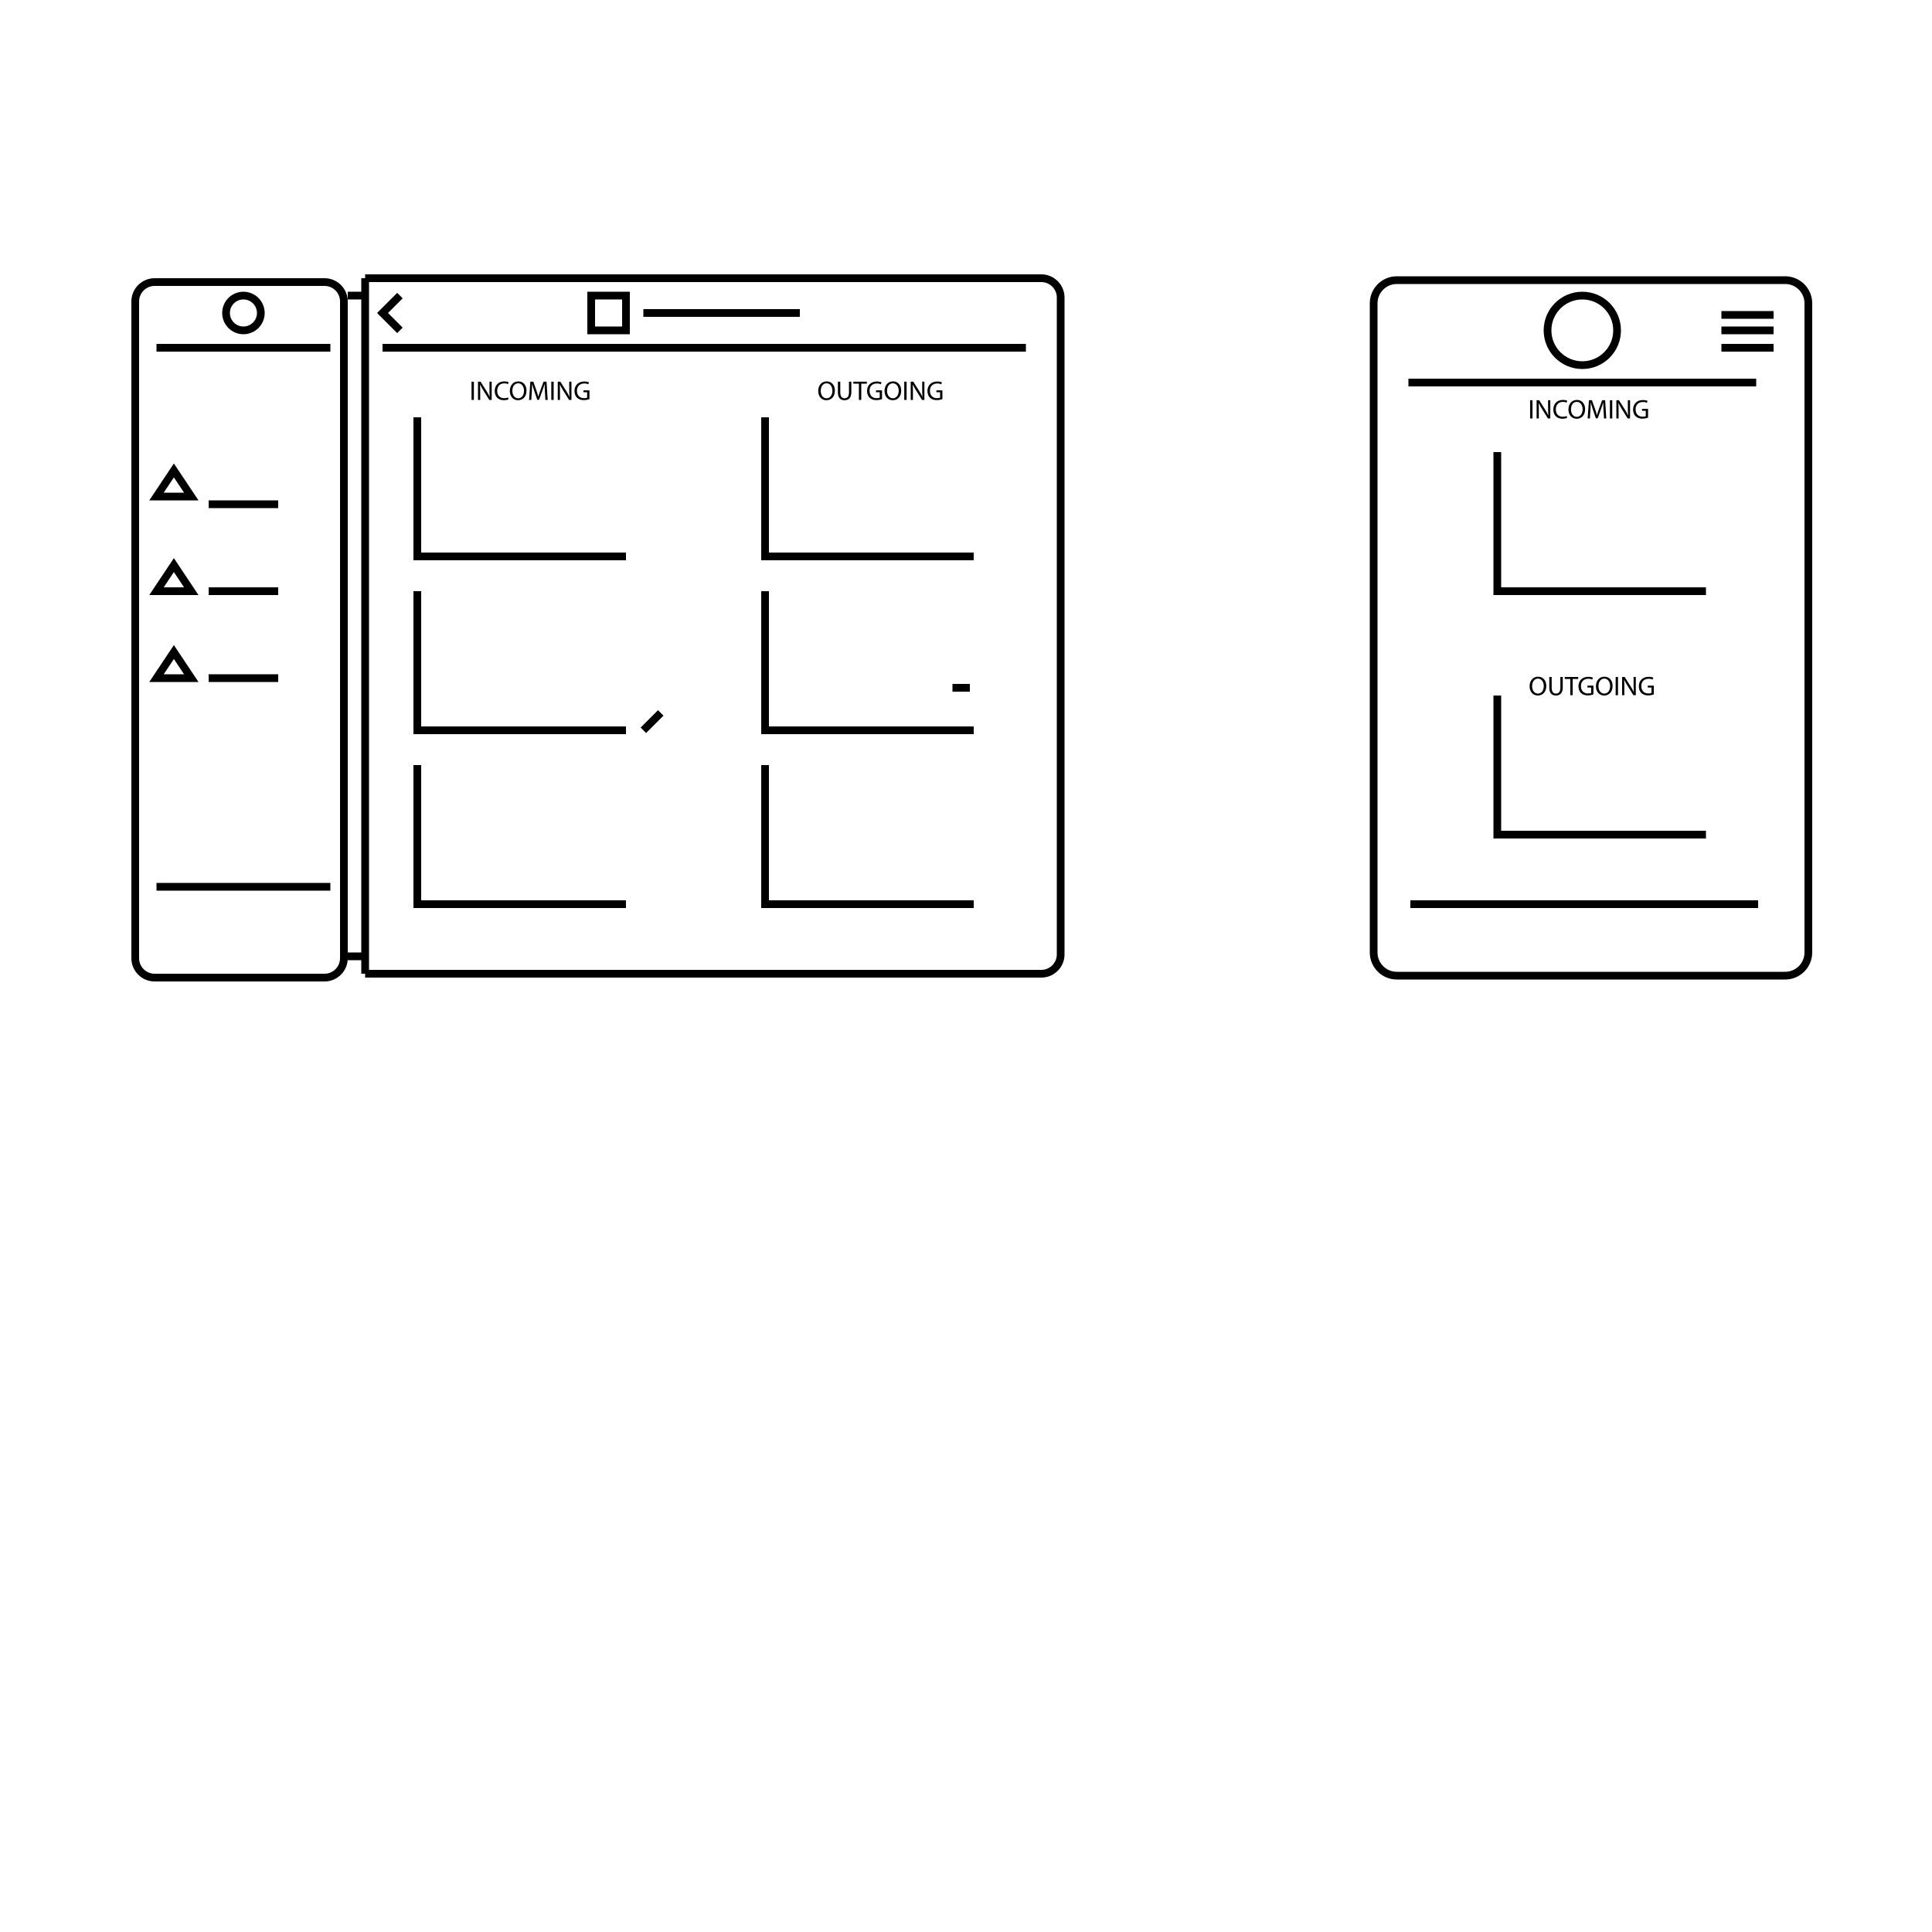
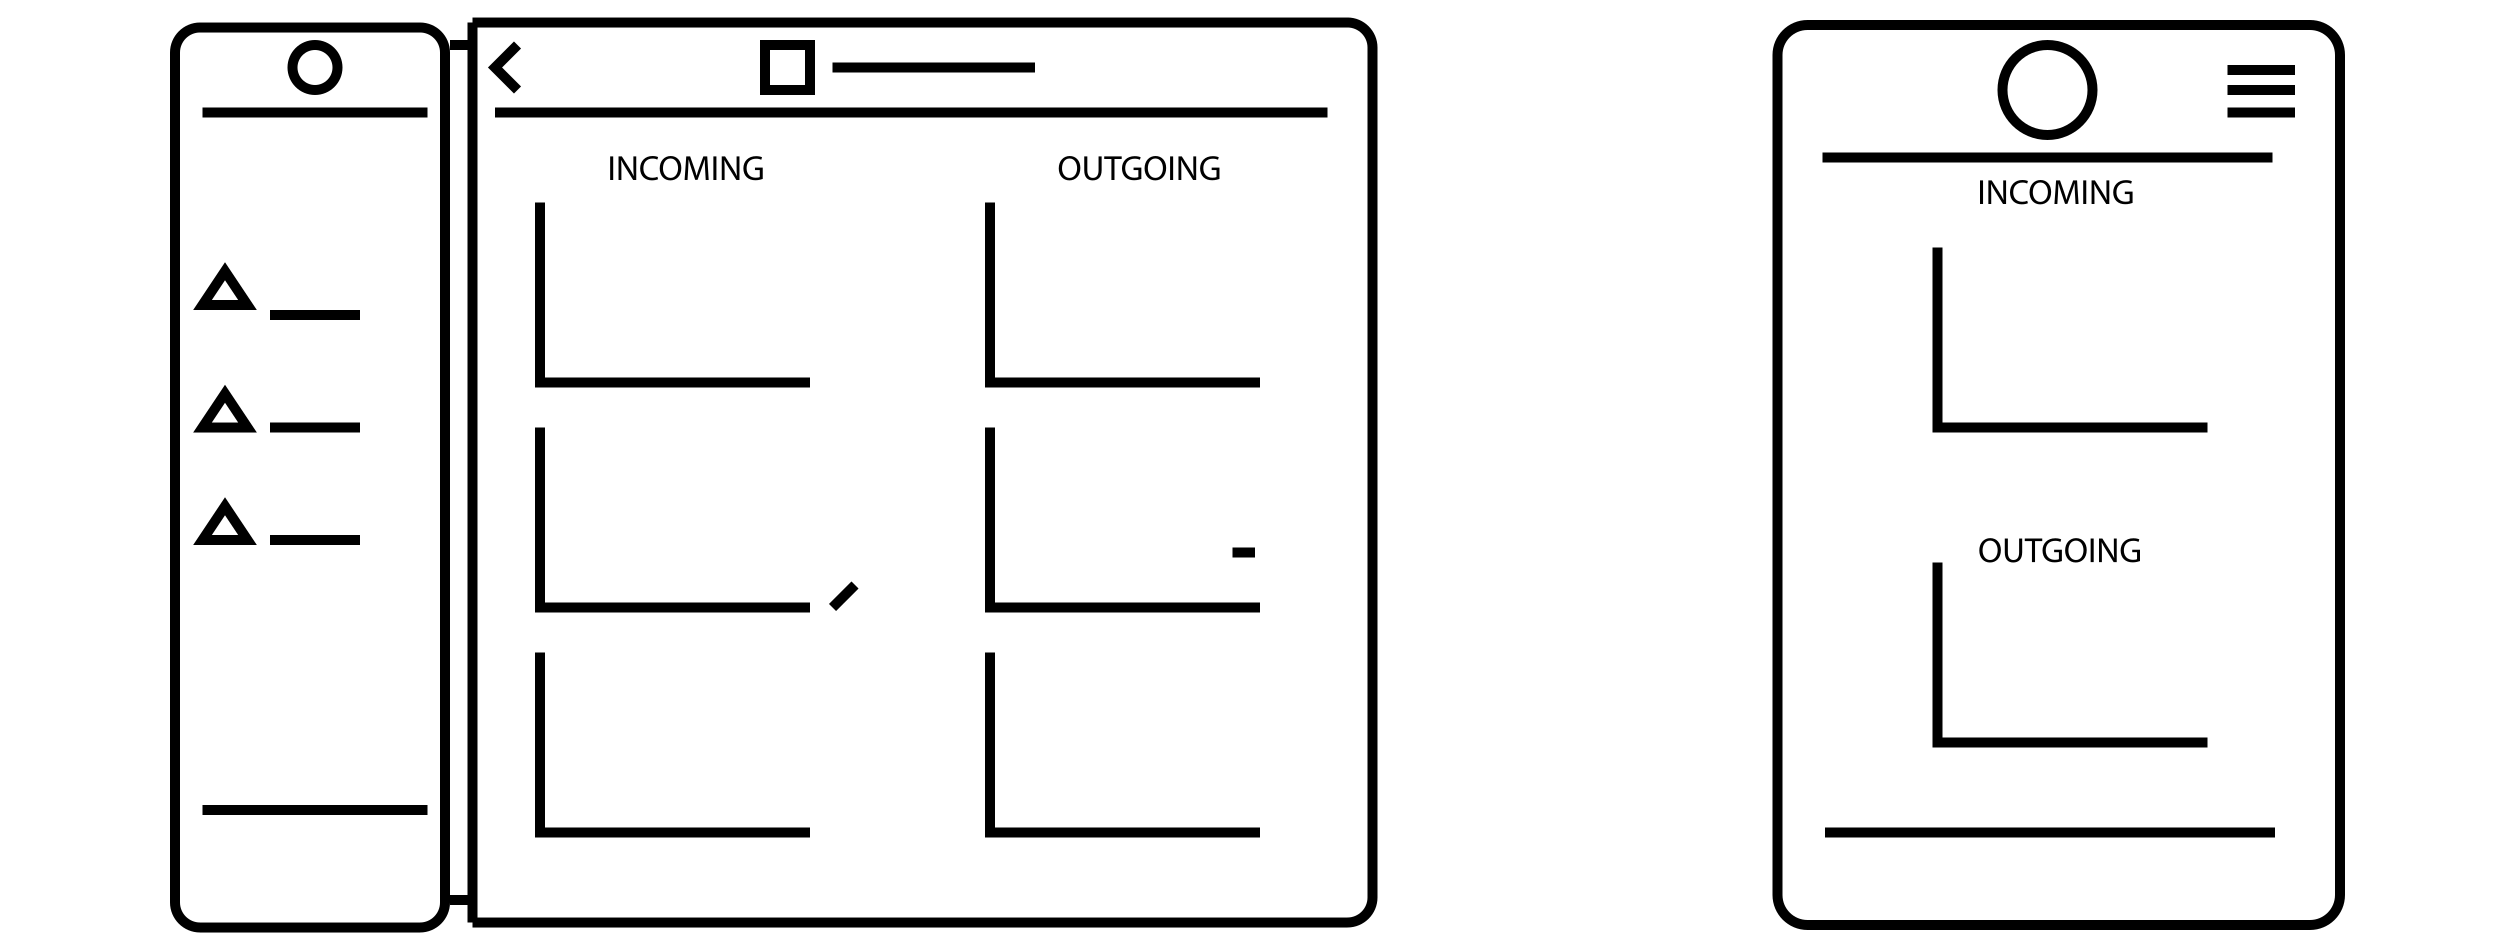
- <svg xmlns="http://www.w3.org/2000/svg" version="1.1" id="Layer_1" x="0px" y="0px" width="1000px" height="1000px" viewBox="0 0 1000 1000" style="enable-background:new 0 0 1000 1000;" xml:space="preserve">
+ <svg xmlns="http://www.w3.org/2000/svg" version="1.1" id="Layer_1" x="0px" y="0px" width="1000px" height="378px" viewBox="0 0 1000 378" style="enable-background:new 0 0 1000 378;" xml:space="preserve">
  <style type="text/css">

	.st0{fill:none;stroke:#000000;stroke-width:4;stroke-miterlimit:10;}
	.st1{stroke:#000000;stroke-width:4;stroke-miterlimit:10;}

</style>
  <g>
-     <path class="st0" d="M178,496c0,5.5-4.5,10-10,10H80c-5.5,0-10-4.5-10-10V156c0-5.5,4.5-10,10-10h88c5.5,0,10,4.5,10,10V496z" />
+     <path class="st0" d="M178,361c0,5.5-4.5,10-10,10H80c-5.5,0-10-4.5-10-10V21c0-5.5,4.5-10,10-10h88c5.5,0,10,4.5,10,10V361z" />
  </g>
-   <line class="st0" x1="189" y1="144" x2="189" y2="504" />
+   <line class="st0" x1="189" y1="9" x2="189" y2="369" />
  <g>
-     <path class="st0" d="M189,504h350c5.5,0,10-4.5,10-10V154c0-5.5-4.5-10-10-10H189" />
+     <path class="st0" d="M189,369h350c5.5,0,10-4.5,10-10V19c0-5.5-4.5-10-10-10H189" />
  </g>
-   <line class="st0" x1="198" y1="180" x2="531" y2="180" />
-   <polyline class="st0" points="207,171 198,162 207,153 " />
-   <rect x="306" y="153" class="st0" width="18" height="18" />
-   <line class="st0" x1="333" y1="162" x2="414" y2="162" />
-   <polyline class="st0" points="216,216 216,288 324,288 " />
-   <polyline class="st0" points="216,306 216,378 324,378 " />
-   <polyline class="st0" points="216,396 216,468 324,468 " />
-   <polyline class="st0" points="396,216 396,288 504,288 " />
-   <polyline class="st0" points="396,306 396,378 504,378 " />
-   <polyline class="st0" points="396,396 396,468 504,468 " />
-   <line class="st0" x1="333" y1="378" x2="342" y2="369" />
-   <line class="st0" x1="81" y1="180" x2="171" y2="180" />
-   <circle class="st0" cx="126" cy="162" r="9" />
-   <line class="st0" x1="81" y1="459" x2="171" y2="459" />
-   <line class="st0" x1="180" y1="153" x2="189" y2="153" />
-   <polygon class="st0" points="90,243.5 81,257 94.5,257 99,257 " />
-   <polygon class="st0" points="90,292.5 81,306 94.5,306 99,306 " />
-   <polygon class="st0" points="90,337.5 81,351 94.5,351 99,351 " />
-   <line class="st0" x1="108" y1="261" x2="144" y2="261" />
-   <line class="st0" x1="108" y1="306" x2="144" y2="306" />
-   <line class="st0" x1="108" y1="351" x2="144" y2="351" />
-   <line class="st0" x1="180" y1="495" x2="189" y2="495" />
+   <line class="st0" x1="198" y1="45" x2="531" y2="45" />
+   <polyline class="st0" points="207,36 198,27 207,18 " />
+   <rect x="306" y="18" class="st0" width="18" height="18" />
+   <line class="st0" x1="333" y1="27" x2="414" y2="27" />
+   <polyline class="st0" points="216,81 216,153 324,153 " />
+   <polyline class="st0" points="216,171 216,243 324,243 " />
+   <polyline class="st0" points="216,261 216,333 324,333 " />
+   <polyline class="st0" points="396,81 396,153 504,153 " />
+   <polyline class="st0" points="396,171 396,243 504,243 " />
+   <polyline class="st0" points="396,261 396,333 504,333 " />
+   <line class="st0" x1="333" y1="243" x2="342" y2="234" />
+   <line class="st0" x1="81" y1="45" x2="171" y2="45" />
+   <circle class="st0" cx="126" cy="27" r="9" />
+   <line class="st0" x1="81" y1="324" x2="171" y2="324" />
+   <line class="st0" x1="180" y1="18" x2="189" y2="18" />
+   <polygon class="st0" points="90,108.5 81,122 94.5,122 99,122 " />
+   <polygon class="st0" points="90,157.5 81,171 94.5,171 99,171 " />
+   <polygon class="st0" points="90,202.5 81,216 94.5,216 99,216 " />
+   <line class="st0" x1="108" y1="126" x2="144" y2="126" />
+   <line class="st0" x1="108" y1="171" x2="144" y2="171" />
+   <line class="st0" x1="108" y1="216" x2="144" y2="216" />
+   <line class="st0" x1="180" y1="360" x2="189" y2="360" />
  <g>
-     <path d="M245.283,197.559V207h-1.219v-9.441H245.283z" />
-     <path d="M247.411,207v-9.441h1.331l3.025,4.776c0.7,1.106,1.247,2.101,1.695,3.068l0.028-0.014c-0.112-1.261-0.14-2.409-0.14-3.88   v-3.95h1.148V207h-1.232l-2.998-4.791c-0.659-1.051-1.289-2.129-1.765-3.152l-0.042,0.014c0.07,1.19,0.098,2.325,0.098,3.894V207   H247.411z" />
-     <path d="M263.22,206.692c-0.448,0.224-1.345,0.448-2.493,0.448c-2.662,0-4.665-1.681-4.665-4.777c0-2.956,2.003-4.958,4.931-4.958   c1.176,0,1.919,0.252,2.241,0.42l-0.294,0.994c-0.462-0.224-1.121-0.392-1.905-0.392c-2.213,0-3.684,1.415-3.684,3.894   c0,2.312,1.331,3.796,3.628,3.796c0.742,0,1.499-0.154,1.989-0.393L263.22,206.692z" />
-     <path d="M272.517,202.182c0,3.25-1.975,4.973-4.384,4.973c-2.493,0-4.244-1.933-4.244-4.791c0-2.998,1.863-4.958,4.384-4.958   C270.85,197.405,272.517,199.38,272.517,202.182z M265.191,202.335c0,2.017,1.092,3.824,3.011,3.824   c1.933,0,3.026-1.779,3.026-3.922c0-1.877-0.98-3.838-3.012-3.838C266.199,198.399,265.191,200.262,265.191,202.335z" />
-     <path d="M282.051,202.854c-0.07-1.316-0.154-2.899-0.14-4.076h-0.042c-0.322,1.107-0.714,2.283-1.191,3.586l-1.667,4.581h-0.925   l-1.527-4.496c-0.448-1.331-0.826-2.55-1.092-3.67h-0.028c-0.028,1.177-0.098,2.76-0.182,4.174L275.005,207h-1.163l0.658-9.441   h1.555l1.611,4.566c0.392,1.163,0.714,2.199,0.952,3.18h0.042c0.238-0.953,0.575-1.989,0.995-3.18l1.681-4.566h1.555l0.588,9.441   h-1.191L282.051,202.854z" />
-     <path d="M286.569,197.559V207h-1.219v-9.441H286.569z" />
-     <path d="M288.696,207v-9.441h1.331l3.025,4.776c0.7,1.106,1.247,2.101,1.695,3.068l0.028-0.014c-0.112-1.261-0.14-2.409-0.14-3.88   v-3.95h1.148V207h-1.232l-2.998-4.791c-0.659-1.051-1.289-2.129-1.765-3.152l-0.042,0.014c0.07,1.19,0.098,2.325,0.098,3.894V207   H288.696z" />
-     <path d="M305.094,206.58c-0.546,0.196-1.625,0.519-2.899,0.519c-1.429,0-2.605-0.364-3.53-1.247   c-0.813-0.785-1.316-2.045-1.316-3.516c0.014-2.815,1.947-4.875,5.113-4.875c1.092,0,1.947,0.238,2.353,0.434l-0.294,0.995   c-0.504-0.224-1.135-0.406-2.087-0.406c-2.297,0-3.796,1.429-3.796,3.796c0,2.396,1.443,3.81,3.642,3.81   c0.798,0,1.345-0.112,1.625-0.252v-2.815h-1.919v-0.98h3.11V206.58z" />
+     <path d="M245.283,62.559V72h-1.219v-9.441H245.283z" />
+     <path d="M247.411,72v-9.441h1.331l3.025,4.776c0.7,1.106,1.247,2.101,1.695,3.068l0.028-0.014c-0.112-1.261-0.14-2.409-0.14-3.88   v-3.95h1.148V72h-1.232l-2.998-4.791c-0.659-1.051-1.289-2.129-1.765-3.152l-0.042,0.014c0.07,1.19,0.098,2.325,0.098,3.894V72   H247.411z" />
+     <path d="M263.22,71.691c-0.448,0.224-1.345,0.448-2.493,0.448c-2.662,0-4.665-1.681-4.665-4.777c0-2.956,2.003-4.958,4.931-4.958   c1.176,0,1.919,0.252,2.241,0.42l-0.294,0.994c-0.462-0.224-1.121-0.392-1.905-0.392c-2.213,0-3.684,1.415-3.684,3.894   c0,2.312,1.331,3.796,3.628,3.796c0.742,0,1.499-0.154,1.989-0.393L263.22,71.691z" />
+     <path d="M272.517,67.181c0,3.25-1.975,4.973-4.384,4.973c-2.493,0-4.244-1.933-4.244-4.791c0-2.998,1.863-4.958,4.384-4.958   C270.85,62.404,272.517,64.379,272.517,67.181z M265.191,67.335c0,2.017,1.092,3.824,3.011,3.824c1.933,0,3.026-1.779,3.026-3.922   c0-1.877-0.98-3.838-3.012-3.838C266.199,63.399,265.191,65.262,265.191,67.335z" />
+     <path d="M282.051,67.853c-0.07-1.316-0.154-2.899-0.14-4.076h-0.042c-0.322,1.107-0.714,2.283-1.191,3.586l-1.667,4.581h-0.925   l-1.527-4.496c-0.448-1.331-0.826-2.55-1.092-3.67h-0.028c-0.028,1.177-0.098,2.76-0.182,4.174L275.005,72h-1.163l0.658-9.441   h1.555l1.611,4.566c0.392,1.163,0.714,2.199,0.952,3.18h0.042c0.238-0.953,0.575-1.989,0.995-3.18l1.681-4.566h1.555L283.479,72   h-1.191L282.051,67.853z" />
+     <path d="M286.569,62.559V72h-1.219v-9.441H286.569z" />
+     <path d="M288.696,72v-9.441h1.331l3.025,4.776c0.7,1.106,1.247,2.101,1.695,3.068l0.028-0.014c-0.112-1.261-0.14-2.409-0.14-3.88   v-3.95h1.148V72h-1.232l-2.998-4.791c-0.659-1.051-1.289-2.129-1.765-3.152l-0.042,0.014c0.07,1.19,0.098,2.325,0.098,3.894V72   H288.696z" />
+     <path d="M305.094,71.579c-0.546,0.196-1.625,0.519-2.899,0.519c-1.429,0-2.605-0.364-3.53-1.247   c-0.813-0.785-1.316-2.045-1.316-3.516c0.014-2.815,1.947-4.875,5.113-4.875c1.092,0,1.947,0.238,2.353,0.434l-0.294,0.995   c-0.504-0.224-1.135-0.406-2.087-0.406c-2.297,0-3.796,1.429-3.796,3.796c0,2.396,1.443,3.81,3.642,3.81   c0.798,0,1.345-0.112,1.625-0.252v-2.815h-1.919v-0.98h3.11V71.579z" />
  </g>
-   <line class="st0" x1="493" y1="356" x2="502" y2="356" />
+   <line class="st0" x1="493" y1="221" x2="502" y2="221" />
  <g>
-     <path d="M432.133,202.182c0,3.25-1.975,4.973-4.384,4.973c-2.493,0-4.244-1.933-4.244-4.791c0-2.998,1.863-4.958,4.384-4.958   C430.466,197.405,432.133,199.38,432.133,202.182z M424.807,202.335c0,2.017,1.092,3.824,3.011,3.824   c1.933,0,3.026-1.779,3.026-3.922c0-1.877-0.98-3.838-3.012-3.838C425.815,198.399,424.807,200.262,424.807,202.335z" />
-     <path d="M434.929,197.559v5.589c0,2.115,0.938,3.012,2.199,3.012c1.401,0,2.297-0.925,2.297-3.012v-5.589h1.232v5.505   c0,2.899-1.527,4.09-3.572,4.09c-1.933,0-3.39-1.107-3.39-4.034v-5.561H434.929z" />
-     <path d="M444.561,198.596h-2.872v-1.037h6.99v1.037h-2.885V207h-1.233V198.596z" />
-     <path d="M456.534,206.58c-0.546,0.196-1.625,0.519-2.899,0.519c-1.429,0-2.605-0.364-3.53-1.247   c-0.813-0.785-1.316-2.045-1.316-3.516c0.014-2.815,1.947-4.875,5.113-4.875c1.092,0,1.947,0.238,2.353,0.434l-0.294,0.995   c-0.504-0.224-1.135-0.406-2.087-0.406c-2.297,0-3.796,1.429-3.796,3.796c0,2.396,1.443,3.81,3.642,3.81   c0.798,0,1.345-0.112,1.625-0.252v-2.815h-1.919v-0.98h3.11V206.58z" />
-     <path d="M466.46,202.182c0,3.25-1.975,4.973-4.384,4.973c-2.493,0-4.244-1.933-4.244-4.791c0-2.998,1.863-4.958,4.384-4.958   C464.793,197.405,466.46,199.38,466.46,202.182z M459.135,202.335c0,2.017,1.092,3.824,3.012,3.824   c1.933,0,3.025-1.779,3.025-3.922c0-1.877-0.98-3.838-3.012-3.838C460.143,198.399,459.135,200.262,459.135,202.335z" />
-     <path d="M469.257,197.559V207h-1.219v-9.441H469.257z" />
-     <path d="M471.384,207v-9.441h1.331l3.025,4.776c0.7,1.106,1.247,2.101,1.695,3.068l0.028-0.014c-0.112-1.261-0.14-2.409-0.14-3.88   v-3.95h1.148V207h-1.232l-2.998-4.791c-0.659-1.051-1.289-2.129-1.765-3.152l-0.042,0.014c0.07,1.19,0.098,2.325,0.098,3.894V207   H471.384z" />
-     <path d="M487.782,206.58c-0.546,0.196-1.625,0.519-2.899,0.519c-1.429,0-2.605-0.364-3.53-1.247   c-0.812-0.785-1.316-2.045-1.316-3.516c0.014-2.815,1.947-4.875,5.113-4.875c1.092,0,1.947,0.238,2.353,0.434l-0.294,0.995   c-0.504-0.224-1.135-0.406-2.087-0.406c-2.297,0-3.796,1.429-3.796,3.796c0,2.396,1.443,3.81,3.642,3.81   c0.798,0,1.345-0.112,1.625-0.252v-2.815h-1.919v-0.98h3.11V206.58z" />
+     <path d="M432.133,67.181c0,3.25-1.975,4.973-4.384,4.973c-2.493,0-4.244-1.933-4.244-4.791c0-2.998,1.863-4.958,4.384-4.958   C430.466,62.404,432.133,64.379,432.133,67.181z M424.807,67.335c0,2.017,1.092,3.824,3.011,3.824c1.933,0,3.026-1.779,3.026-3.922   c0-1.877-0.98-3.838-3.012-3.838C425.815,63.399,424.807,65.262,424.807,67.335z" />
+     <path d="M434.929,62.559v5.589c0,2.115,0.938,3.012,2.199,3.012c1.401,0,2.297-0.925,2.297-3.012v-5.589h1.232v5.505   c0,2.899-1.527,4.09-3.572,4.09c-1.933,0-3.39-1.107-3.39-4.034v-5.561H434.929z" />
+     <path d="M444.561,63.595h-2.872v-1.037h6.99v1.037h-2.885V72h-1.233V63.595z" />
+     <path d="M456.534,71.579c-0.546,0.196-1.625,0.519-2.899,0.519c-1.429,0-2.605-0.364-3.53-1.247   c-0.813-0.785-1.316-2.045-1.316-3.516c0.014-2.815,1.947-4.875,5.113-4.875c1.092,0,1.947,0.238,2.353,0.434l-0.294,0.995   c-0.504-0.224-1.135-0.406-2.087-0.406c-2.297,0-3.796,1.429-3.796,3.796c0,2.396,1.443,3.81,3.642,3.81   c0.798,0,1.345-0.112,1.625-0.252v-2.815h-1.919v-0.98h3.11V71.579z" />
+     <path d="M466.46,67.181c0,3.25-1.975,4.973-4.384,4.973c-2.493,0-4.244-1.933-4.244-4.791c0-2.998,1.863-4.958,4.384-4.958   C464.793,62.404,466.46,64.379,466.46,67.181z M459.135,67.335c0,2.017,1.092,3.824,3.012,3.824c1.933,0,3.025-1.779,3.025-3.922   c0-1.877-0.98-3.838-3.012-3.838C460.143,63.399,459.135,65.262,459.135,67.335z" />
+     <path d="M469.257,62.559V72h-1.219v-9.441H469.257z" />
+     <path d="M471.384,72v-9.441h1.331l3.025,4.776c0.7,1.106,1.247,2.101,1.695,3.068l0.028-0.014c-0.112-1.261-0.14-2.409-0.14-3.88   v-3.95h1.148V72h-1.232l-2.998-4.791c-0.659-1.051-1.289-2.129-1.765-3.152l-0.042,0.014c0.07,1.19,0.098,2.325,0.098,3.894V72   H471.384z" />
+     <path d="M487.782,71.579c-0.546,0.196-1.625,0.519-2.899,0.519c-1.429,0-2.605-0.364-3.53-1.247   c-0.812-0.785-1.316-2.045-1.316-3.516c0.014-2.815,1.947-4.875,5.113-4.875c1.092,0,1.947,0.238,2.353,0.434l-0.294,0.995   c-0.504-0.224-1.135-0.406-2.087-0.406c-2.297,0-3.796,1.429-3.796,3.796c0,2.396,1.443,3.81,3.642,3.81   c0.798,0,1.345-0.112,1.625-0.252v-2.815h-1.919v-0.98h3.11V71.579z" />
  </g>
-   <path class="st0" d="M936,493c0,6.627-5.373,12-12,12H723c-6.627,0-12-5.373-12-12V157c0-6.627,5.373-12,12-12h201  c6.627,0,12,5.373,12,12V493z" />
-   <line class="st0" x1="729" y1="198" x2="909" y2="198" />
-   <circle class="st0" cx="819" cy="171" r="18" />
-   <line class="st0" x1="730" y1="468" x2="910" y2="468" />
-   <polyline class="st0" points="775,234 775,306 883,306 " />
-   <polyline class="st0" points="775,360 775,432 883,432 " />
+   <path class="st0" d="M936,358c0,6.627-5.373,12-12,12H723c-6.627,0-12-5.373-12-12V22c0-6.627,5.373-12,12-12h201  c6.627,0,12,5.373,12,12V358z" />
+   <line class="st0" x1="729" y1="63" x2="909" y2="63" />
+   <circle class="st0" cx="819" cy="36" r="18" />
+   <line class="st0" x1="730" y1="333" x2="910" y2="333" />
+   <polyline class="st0" points="775,99 775,171 883,171 " />
+   <polyline class="st0" points="775,225 775,297 883,297 " />
  <g>
-     <path d="M793.219,207.154v9.441H792v-9.441H793.219z" />
-     <path d="M795.346,216.595v-9.441h1.332l3.025,4.776c0.699,1.106,1.246,2.101,1.694,3.068l0.028-0.014   c-0.112-1.261-0.141-2.409-0.141-3.88v-3.95h1.148v9.441h-1.232l-2.997-4.791c-0.659-1.051-1.289-2.129-1.765-3.152l-0.043,0.014   c0.07,1.19,0.099,2.325,0.099,3.894v4.034H795.346z" />
-     <path d="M811.155,216.287c-0.448,0.224-1.345,0.448-2.493,0.448c-2.662,0-4.664-1.681-4.664-4.777c0-2.956,2.002-4.958,4.93-4.958   c1.177,0,1.92,0.252,2.242,0.42l-0.295,0.994c-0.462-0.224-1.121-0.392-1.904-0.392c-2.214,0-3.685,1.415-3.685,3.894   c0,2.312,1.331,3.796,3.628,3.796c0.742,0,1.499-0.154,1.989-0.393L811.155,216.287z" />
-     <path d="M820.452,211.777c0,3.25-1.976,4.973-4.384,4.973c-2.494,0-4.244-1.933-4.244-4.791c0-2.998,1.862-4.958,4.384-4.958   C818.785,207,820.452,208.975,820.452,211.777z M813.127,211.931c0,2.017,1.092,3.824,3.011,3.824c1.933,0,3.026-1.779,3.026-3.922   c0-1.877-0.98-3.838-3.012-3.838C814.135,207.995,813.127,209.857,813.127,211.931z" />
-     <path d="M829.986,212.449c-0.07-1.316-0.154-2.899-0.141-4.076h-0.041c-0.322,1.107-0.715,2.283-1.191,3.586l-1.666,4.581h-0.926   l-1.526-4.496c-0.448-1.331-0.826-2.55-1.093-3.67h-0.027c-0.028,1.177-0.099,2.76-0.183,4.174l-0.252,4.048h-1.163l0.658-9.441   h1.556l1.61,4.566c0.393,1.163,0.715,2.199,0.953,3.18h0.041c0.238-0.953,0.575-1.989,0.995-3.18l1.681-4.566h1.555l0.589,9.441   h-1.19L829.986,212.449z" />
-     <path d="M834.504,207.154v9.441h-1.219v-9.441H834.504z" />
-     <path d="M836.631,216.595v-9.441h1.332l3.025,4.776c0.699,1.106,1.246,2.101,1.694,3.068l0.028-0.014   c-0.112-1.261-0.141-2.409-0.141-3.88v-3.95h1.148v9.441h-1.232l-2.997-4.791c-0.659-1.051-1.289-2.129-1.765-3.152l-0.043,0.014   c0.07,1.19,0.099,2.325,0.099,3.894v4.034H836.631z" />
-     <path d="M853.029,216.175c-0.547,0.196-1.625,0.519-2.899,0.519c-1.429,0-2.605-0.364-3.53-1.247   c-0.813-0.785-1.316-2.045-1.316-3.516c0.014-2.815,1.947-4.875,5.113-4.875c1.092,0,1.946,0.238,2.353,0.434l-0.294,0.995   c-0.504-0.224-1.135-0.406-2.088-0.406c-2.297,0-3.795,1.429-3.795,3.796c0,2.396,1.442,3.81,3.642,3.81   c0.798,0,1.345-0.112,1.625-0.252v-2.815h-1.919v-0.98h3.109V216.175z" />
+     <path d="M793.219,72.154v9.441H792v-9.441H793.219z" />
+     <path d="M795.346,81.595v-9.441h1.332l3.025,4.776c0.699,1.106,1.246,2.101,1.694,3.068l0.028-0.014   c-0.112-1.261-0.141-2.409-0.141-3.88v-3.95h1.148v9.441h-1.232l-2.997-4.791c-0.659-1.051-1.289-2.129-1.765-3.152l-0.043,0.014   c0.07,1.19,0.099,2.325,0.099,3.894v4.034H795.346z" />
+     <path d="M811.155,81.287c-0.448,0.224-1.345,0.448-2.493,0.448c-2.662,0-4.664-1.681-4.664-4.777c0-2.956,2.002-4.958,4.93-4.958   c1.177,0,1.92,0.252,2.242,0.42l-0.295,0.994c-0.462-0.224-1.121-0.392-1.904-0.392c-2.214,0-3.685,1.415-3.685,3.894   c0,2.312,1.331,3.796,3.628,3.796c0.742,0,1.499-0.154,1.989-0.393L811.155,81.287z" />
+     <path d="M820.452,76.776c0,3.25-1.976,4.973-4.384,4.973c-2.494,0-4.244-1.933-4.244-4.791c0-2.998,1.862-4.958,4.384-4.958   C818.785,72,820.452,73.975,820.452,76.776z M813.127,76.93c0,2.017,1.092,3.824,3.011,3.824c1.933,0,3.026-1.779,3.026-3.922   c0-1.877-0.98-3.838-3.012-3.838C814.135,72.994,813.127,74.857,813.127,76.93z" />
+     <path d="M829.986,77.448c-0.07-1.316-0.154-2.899-0.141-4.076h-0.041c-0.322,1.107-0.715,2.283-1.191,3.586l-1.666,4.581h-0.926   l-1.526-4.496c-0.448-1.331-0.826-2.55-1.093-3.67h-0.027c-0.028,1.177-0.099,2.76-0.183,4.174l-0.252,4.048h-1.163l0.658-9.441   h1.556l1.61,4.566c0.393,1.163,0.715,2.199,0.953,3.18h0.041c0.238-0.953,0.575-1.989,0.995-3.18l1.681-4.566h1.555l0.589,9.441   h-1.19L829.986,77.448z" />
+     <path d="M834.504,72.154v9.441h-1.219v-9.441H834.504z" />
+     <path d="M836.631,81.595v-9.441h1.332l3.025,4.776c0.699,1.106,1.246,2.101,1.694,3.068l0.028-0.014   c-0.112-1.261-0.141-2.409-0.141-3.88v-3.95h1.148v9.441h-1.232l-2.997-4.791c-0.659-1.051-1.289-2.129-1.765-3.152l-0.043,0.014   c0.07,1.19,0.099,2.325,0.099,3.894v4.034H836.631z" />
+     <path d="M853.029,81.174c-0.547,0.196-1.625,0.519-2.899,0.519c-1.429,0-2.605-0.364-3.53-1.247   c-0.813-0.785-1.316-2.045-1.316-3.516c0.014-2.815,1.947-4.875,5.113-4.875c1.092,0,1.946,0.238,2.353,0.434l-0.294,0.995   c-0.504-0.224-1.135-0.406-2.088-0.406c-2.297,0-3.795,1.429-3.795,3.796c0,2.396,1.442,3.81,3.642,3.81   c0.798,0,1.345-0.112,1.625-0.252v-2.815h-1.919v-0.98h3.109V81.174z" />
  </g>
  <g>
-     <path d="M800.352,355.027c0,3.25-1.976,4.973-4.385,4.973c-2.493,0-4.244-1.933-4.244-4.791c0-2.998,1.863-4.958,4.385-4.958   C798.684,350.25,800.352,352.226,800.352,355.027z M793.025,355.181c0,2.017,1.092,3.824,3.012,3.824   c1.933,0,3.025-1.779,3.025-3.922c0-1.877-0.98-3.838-3.012-3.838C794.033,351.245,793.025,353.108,793.025,355.181z" />
-     <path d="M803.147,350.405v5.589c0,2.115,0.938,3.012,2.199,3.012c1.401,0,2.298-0.925,2.298-3.012v-5.589h1.232v5.505   c0,2.899-1.527,4.09-3.572,4.09c-1.934,0-3.39-1.107-3.39-4.034v-5.561H803.147z" />
-     <path d="M812.779,351.441h-2.871v-1.037h6.989v1.037h-2.886v8.404h-1.232V351.441z" />
-     <path d="M824.752,359.425c-0.546,0.196-1.625,0.519-2.898,0.519c-1.43,0-2.605-0.364-3.531-1.247   c-0.813-0.785-1.316-2.045-1.316-3.516c0.014-2.815,1.947-4.875,5.113-4.875c1.092,0,1.947,0.238,2.354,0.434l-0.295,0.995   c-0.504-0.224-1.135-0.406-2.087-0.406c-2.297,0-3.796,1.429-3.796,3.796c0,2.396,1.443,3.81,3.643,3.81   c0.798,0,1.344-0.112,1.625-0.252v-2.815h-1.92v-0.98h3.109V359.425z" />
-     <path d="M834.679,355.027c0,3.25-1.976,4.973-4.384,4.973c-2.494,0-4.244-1.933-4.244-4.791c0-2.998,1.862-4.958,4.384-4.958   C833.012,350.25,834.679,352.226,834.679,355.027z M827.354,355.181c0,2.017,1.092,3.824,3.012,3.824   c1.932,0,3.025-1.779,3.025-3.922c0-1.877-0.98-3.838-3.012-3.838C828.361,351.245,827.354,353.108,827.354,355.181z" />
-     <path d="M837.475,350.405v9.441h-1.219v-9.441H837.475z" />
-     <path d="M839.603,359.846v-9.441h1.331l3.025,4.776c0.7,1.106,1.246,2.101,1.695,3.068l0.027-0.014   c-0.111-1.261-0.14-2.409-0.14-3.88v-3.95h1.148v9.441h-1.232l-2.997-4.791c-0.659-1.051-1.289-2.129-1.766-3.152l-0.042,0.014   c0.069,1.19,0.099,2.325,0.099,3.894v4.034H839.603z" />
-     <path d="M856,359.425c-0.547,0.196-1.625,0.519-2.899,0.519c-1.429,0-2.605-0.364-3.53-1.247c-0.813-0.785-1.316-2.045-1.316-3.516   c0.014-2.815,1.947-4.875,5.113-4.875c1.092,0,1.946,0.238,2.353,0.434l-0.294,0.995c-0.504-0.224-1.135-0.406-2.088-0.406   c-2.297,0-3.795,1.429-3.795,3.796c0,2.396,1.442,3.81,3.642,3.81c0.798,0,1.345-0.112,1.624-0.252v-2.815h-1.918v-0.98H856   V359.425z" />
+     <path d="M800.352,220.027c0,3.25-1.976,4.973-4.385,4.973c-2.493,0-4.244-1.933-4.244-4.791c0-2.998,1.863-4.958,4.385-4.958   C798.684,215.25,800.352,217.225,800.352,220.027z M793.025,220.181c0,2.017,1.092,3.824,3.012,3.824   c1.933,0,3.025-1.779,3.025-3.922c0-1.877-0.98-3.838-3.012-3.838C794.033,216.245,793.025,218.107,793.025,220.181z" />
+     <path d="M803.147,215.404v5.589c0,2.115,0.938,3.012,2.199,3.012c1.401,0,2.298-0.925,2.298-3.012v-5.589h1.232v5.505   c0,2.899-1.527,4.09-3.572,4.09c-1.934,0-3.39-1.107-3.39-4.034v-5.561H803.147z" />
+     <path d="M812.779,216.441h-2.871v-1.037h6.989v1.037h-2.886v8.404h-1.232V216.441z" />
+     <path d="M824.752,224.425c-0.546,0.196-1.625,0.519-2.898,0.519c-1.43,0-2.605-0.364-3.531-1.247   c-0.813-0.785-1.316-2.045-1.316-3.516c0.014-2.815,1.947-4.875,5.113-4.875c1.092,0,1.947,0.238,2.354,0.434l-0.295,0.995   c-0.504-0.224-1.135-0.406-2.087-0.406c-2.297,0-3.796,1.429-3.796,3.796c0,2.396,1.443,3.81,3.643,3.81   c0.798,0,1.344-0.112,1.625-0.252v-2.815h-1.92v-0.98h3.109V224.425z" />
+     <path d="M834.679,220.027c0,3.25-1.976,4.973-4.384,4.973c-2.494,0-4.244-1.933-4.244-4.791c0-2.998,1.862-4.958,4.384-4.958   C833.012,215.25,834.679,217.225,834.679,220.027z M827.354,220.181c0,2.017,1.092,3.824,3.012,3.824   c1.932,0,3.025-1.779,3.025-3.922c0-1.877-0.98-3.838-3.012-3.838C828.361,216.245,827.354,218.107,827.354,220.181z" />
+     <path d="M837.475,215.404v9.441h-1.219v-9.441H837.475z" />
+     <path d="M839.603,224.845v-9.441h1.331l3.025,4.776c0.7,1.106,1.246,2.101,1.695,3.068l0.027-0.014   c-0.111-1.261-0.14-2.409-0.14-3.88v-3.95h1.148v9.441h-1.232l-2.997-4.791c-0.659-1.051-1.289-2.129-1.766-3.152l-0.042,0.014   c0.069,1.19,0.099,2.325,0.099,3.894v4.034H839.603z" />
+     <path d="M856,224.425c-0.547,0.196-1.625,0.519-2.899,0.519c-1.429,0-2.605-0.364-3.53-1.247c-0.813-0.785-1.316-2.045-1.316-3.516   c0.014-2.815,1.947-4.875,5.113-4.875c1.092,0,1.946,0.238,2.353,0.434l-0.294,0.995c-0.504-0.224-1.135-0.406-2.088-0.406   c-2.297,0-3.795,1.429-3.795,3.796c0,2.396,1.442,3.81,3.642,3.81c0.798,0,1.345-0.112,1.624-0.252v-2.815h-1.918v-0.98H856   V224.425z" />
  </g>
-   <line class="st1" x1="891" y1="163" x2="918" y2="163" />
-   <line class="st1" x1="891" y1="171" x2="918" y2="171" />
-   <line class="st1" x1="891" y1="180" x2="918" y2="180" />
+   <line class="st1" x1="891" y1="28" x2="918" y2="28" />
+   <line class="st1" x1="891" y1="36" x2="918" y2="36" />
+   <line class="st1" x1="891" y1="45" x2="918" y2="45" />
</svg>
